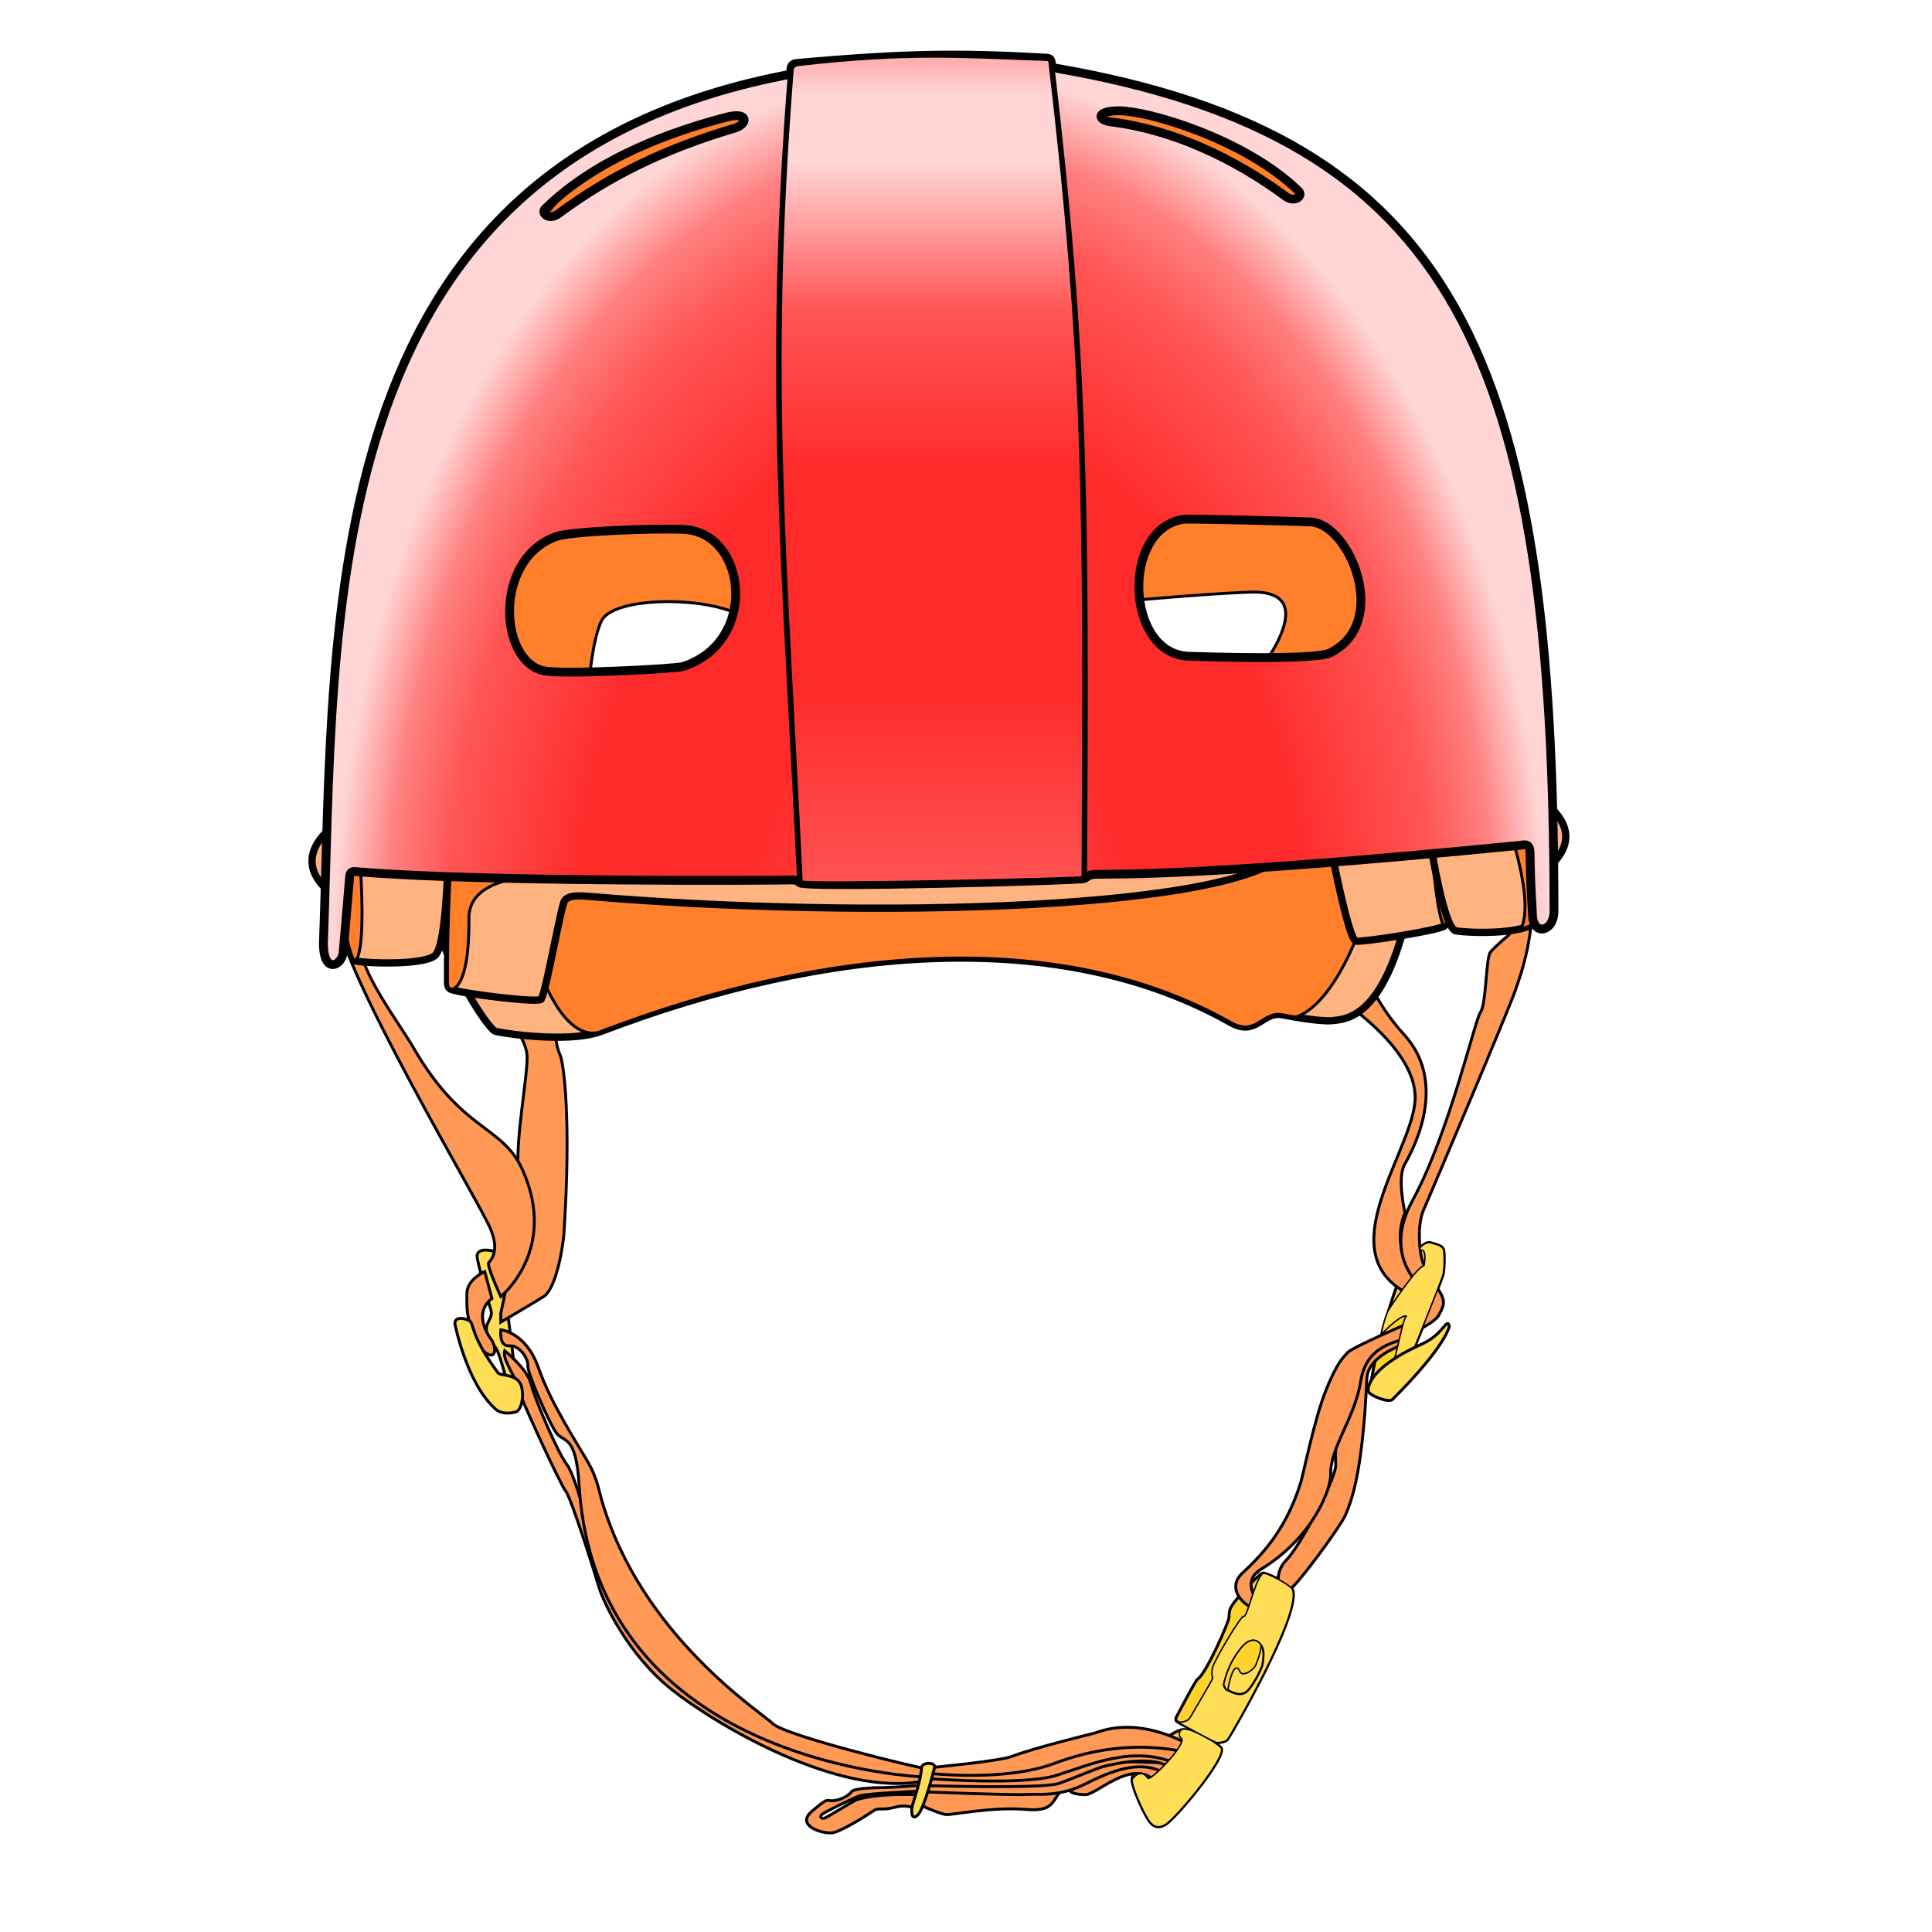
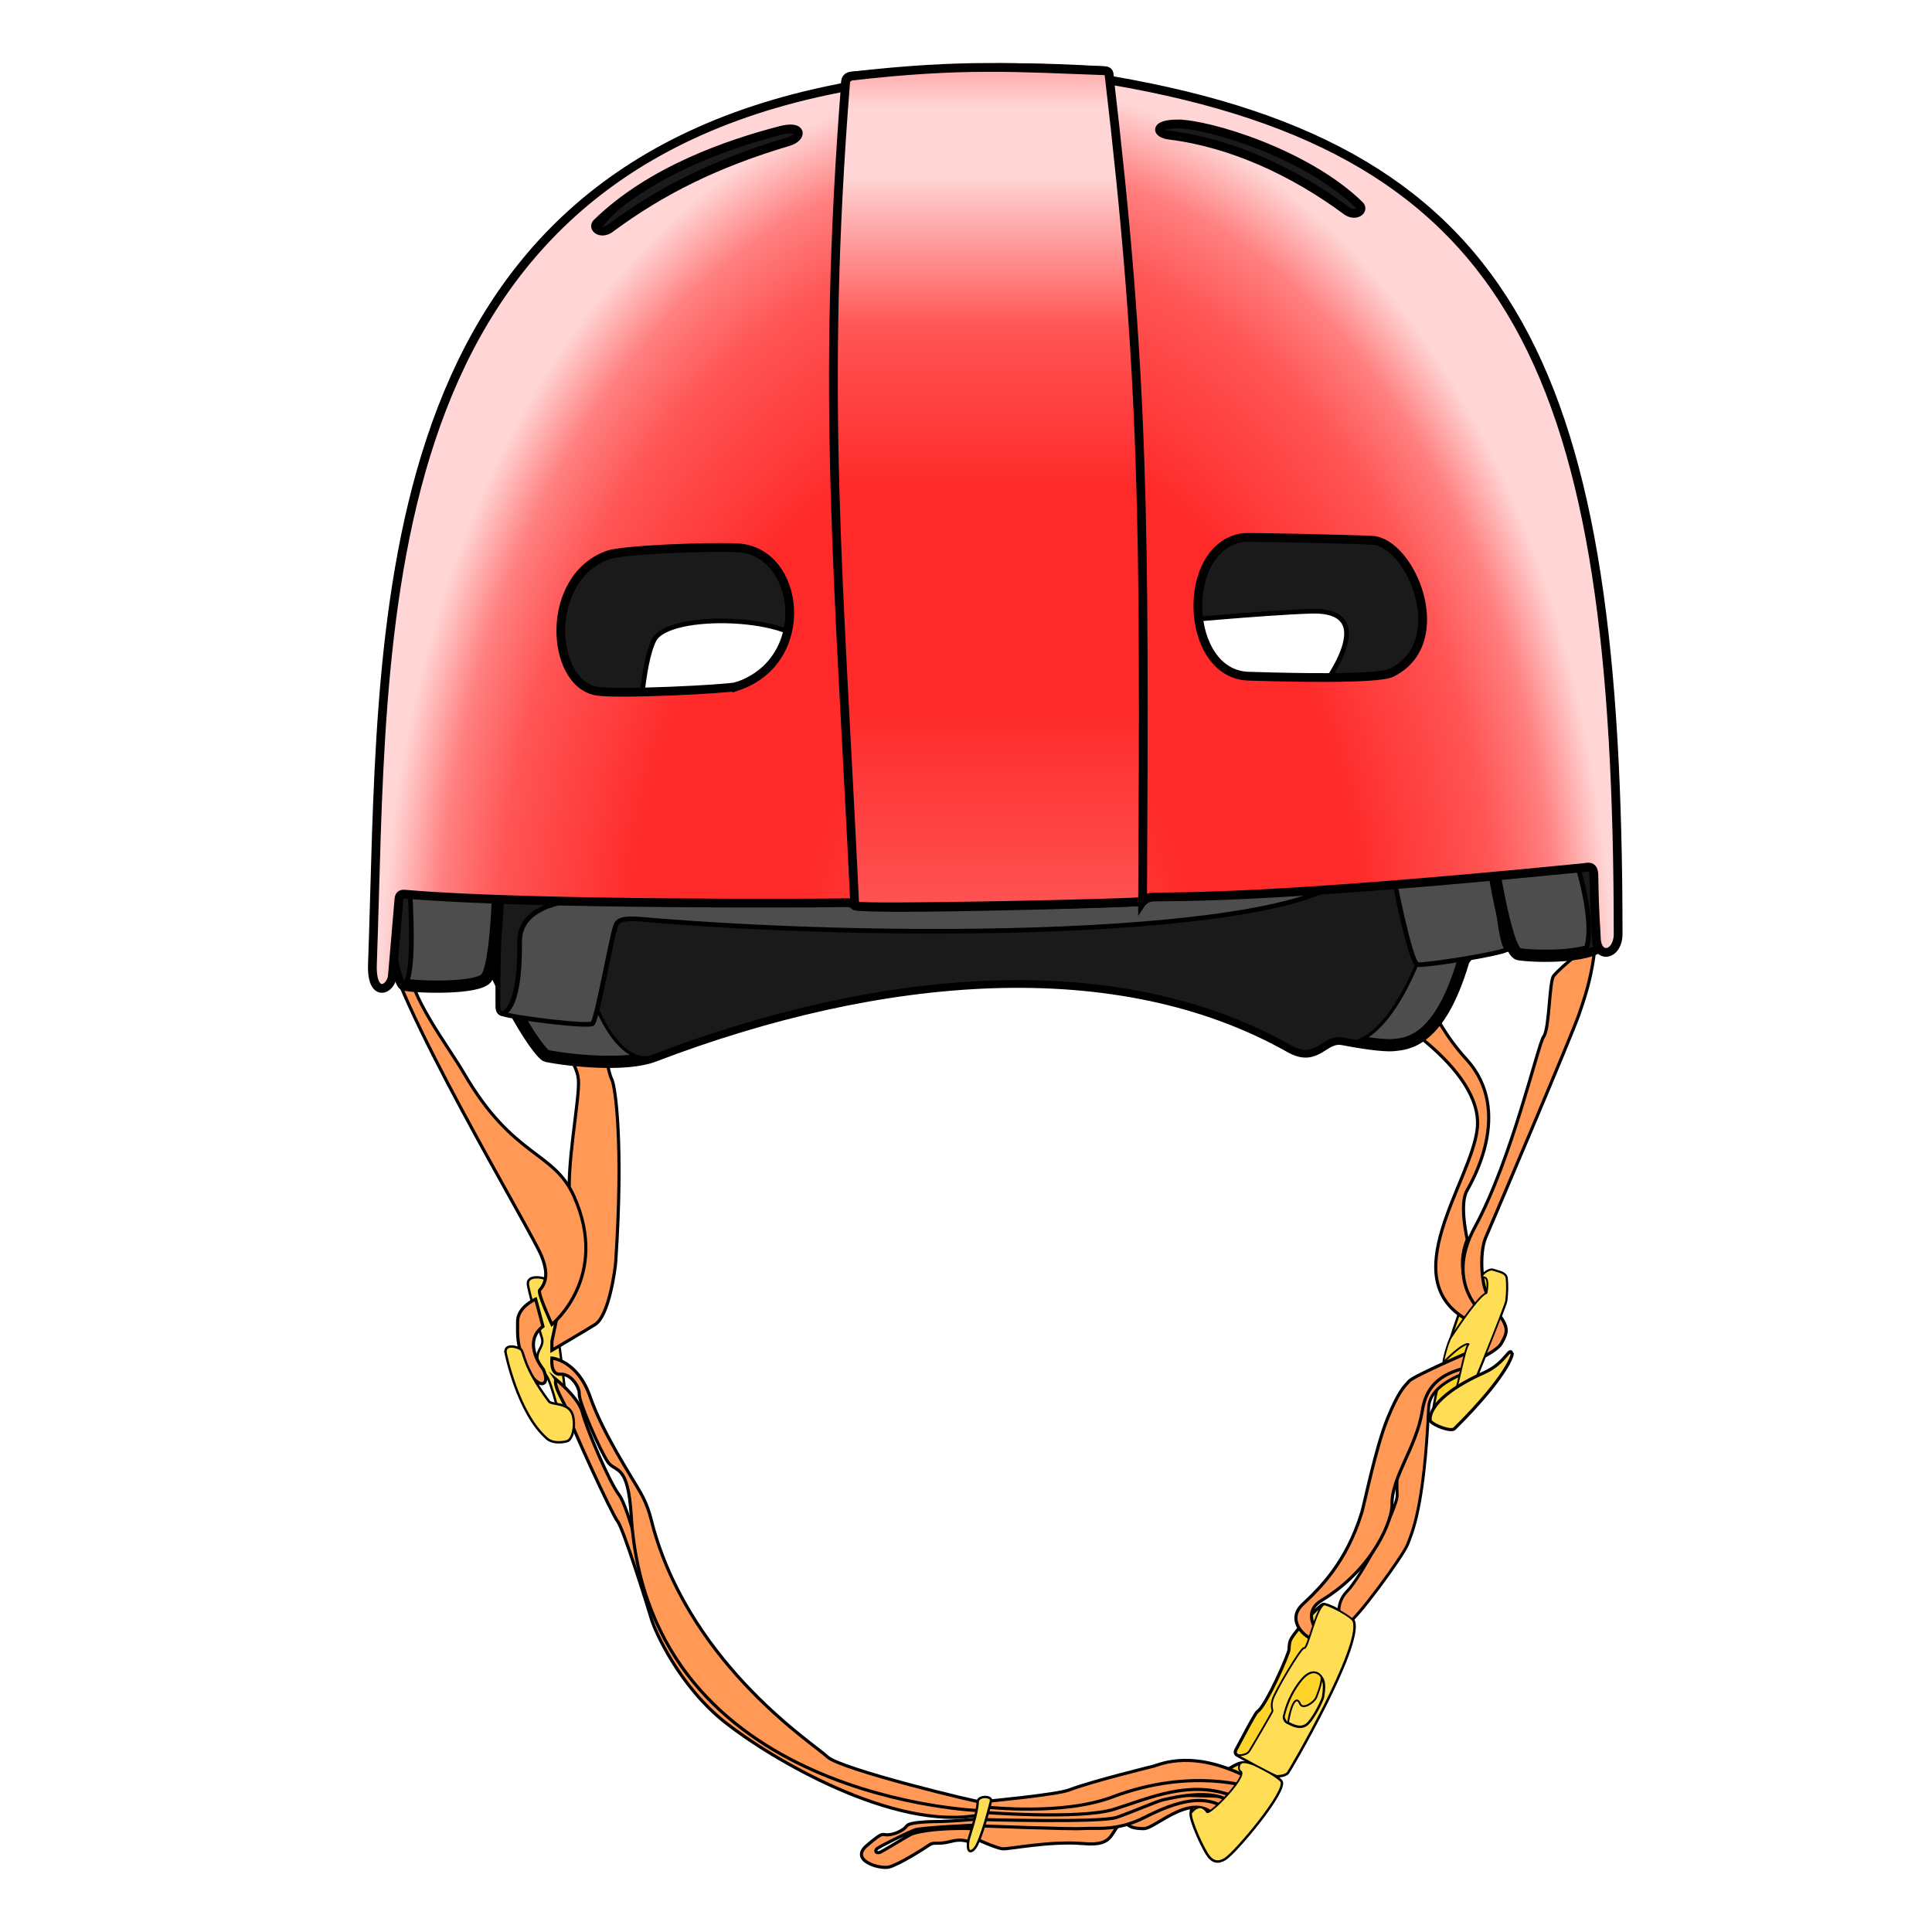
- <svg xmlns="http://www.w3.org/2000/svg" version="1.1" viewBox="0 0 64 64">
+ <svg xmlns="http://www.w3.org/2000/svg" cursor="default" version="1.1" viewBox="0 0 256 256">
  <defs>
-     <linearGradient id="linearGradient1316" x1="878.21" x2="878.21" y1="1304.2" y2="364.91" gradientUnits="userSpaceOnUse">
+     <radialGradient id="radialGradient967" cx="884.69" cy="1563.9" r="693.82" gradientTransform="matrix(0 -.17766 .12072 0 -56.747 287.83)" gradientUnits="userSpaceOnUse">
+       <stop stop-color="#f55" offset="0" />
+       <stop stop-color="#ff2a2a" offset=".328" />
+       <stop stop-color="#ff2a2a" offset=".58" />
+       <stop stop-color="#f55" offset=".791" />
+       <stop stop-color="#ff8080" offset=".886" />
+       <stop stop-color="#ffd5d5" offset=".971" />
+       <stop stop-color="#ffd5d5" offset="1" />
+     </radialGradient>
+     <linearGradient id="linearGradient1316" x1="878.21" x2="878.21" y1="1304.2" y2="364.91" gradientTransform="matrix(.11966 0 0 .11966 27.579 -34.549)" gradientUnits="userSpaceOnUse">
      <stop stop-color="#f55" offset="0" />
      <stop stop-color="#ff2a2a" offset=".247" />
      <stop stop-color="#ff2a2a" offset=".504" />
      <stop stop-color="#f55" offset=".696" />
      <stop stop-color="#ffd5d5" offset=".873" />
      <stop stop-color="#ffd5d5" offset=".954" />
      <stop stop-color="#faa" offset="1" />
    </linearGradient>
-     <radialGradient id="radialGradient967" cx="884.69" cy="1563.9" r="693.82" gradientTransform="matrix(0 -1.4847 1.0089 0 -704.71 2694.1)" gradientUnits="userSpaceOnUse">
-       <stop stop-color="#f55" offset="0" />
-       <stop stop-color="#ff2a2a" offset=".328" />
-       <stop stop-color="#ff2a2a" offset=".58" />
-       <stop stop-color="#f55" offset=".791" />
-       <stop stop-color="#ff8080" offset=".886" />
-       <stop stop-color="#ffd5d5" offset=".971" />
-       <stop stop-color="#ffd5d5" offset="1" />
-     </radialGradient>
  </defs>
-   <g transform="matrix(.02955 0 0 .02955 5.3405 -8.9191)">
-     <g stroke="#000" stroke-miterlimit="10">
-       <g id="buckles" stroke-width="3.236">
-         <path d="m1386.7 1857.3s49.731-121.4 50.667-128c1.167-8.23 1.21-18.966 0.543-24.966s-6.875-6.875-14.75-9.375c-5.011-1.591-14.413 2.949-33.793 37.674-2.561 4.588-26.332 69.993-34 124.67-0.789 5.624 0.515 8.279 6.501 9.671 14.334 3.333 16.834 5.667 24.832-9.671z" fill="#ffd42a" />
-         <path d="m401 1879s-15.993-145.5-22.5-167c-1.423-4.701-3.371-6.488-6.25-7.5-4.743-1.666-19.743-3.663-18.076 7.171 0.971 6.308 10.826 44.829 15.326 58.329s-16.715 16.385 5 42c5.674 6.693 17.4 55.26 18.515 61.667 1.659 9.539 5.97 10.333 7.985 5.333z" fill="#fd5" />
-         <path d="m1162 2184c-2.686 1.611-21.101 37.578-22.69 40.209-1.641 2.715-3.311 5.915 0.064 8.04 1.784 1.123 41.604 23.081 44.292 23.084 3.708 0 8.875-0.729 11.705-3.436 1.628-1.557 82.878-140.4 72.962-167.9-1.922-5.33-29.334-19.666-33.667-18.666s-34.247 32.476-36.588 40.859c-0.816 2.922-1.038 6.313-1.078 8.807-0.081 5.06-25.834 63.505-35 69.006z" fill="#ffd42a" />
-         <path d="m1215.7 2199.5c7.167-4.329 18.55-27.123 19.334-31.666 3.166-18.329-1.38-21.115-2.5-22.667-1.396-1.935-9.834-12.334-23.834 6.333s-16.414 34.625-17.5 37.671c-0.674 1.891 0.868 5.706 2.834 6.834 9.294 5.333 15.926 6.963 21.666 3.495z" fill="#fd5" />
-         <path d="m1188 2261c7.978 9.357-50.531 79.014-62.011 86.029-8.015 4.898-13.187 2.579-17.348-2.338-5.93-7.007-21.109-40.216-20.257-48.152 0.601-5.591 3.521-14.555 4.257-16.848 1.787-5.573 39.204-36.662 50.848-38.662s39.951 14.623 44.511 19.971z" fill="#ffd42a" />
-       </g>
-       <g id="straps" fill="#f95" stroke-width="3.236">
-         <path d="m849 2324.5s24 11 31 11.5 52.5-9 89.5-5.75 27.303-15.198 45.5-25.555c2.522-1.436-2.333 8.965 21 8.965 14.004 0 57.5-46.77 83.5-8.965l29.5-9.422-26.333-41.606-264.84 38.392z" />
-         <path d="m854.2 2310.5s100.3 4 114.8 3 37 3.369 68-12.315 73.332-32.815 100.42 0l7.584-22.626-148.5-4.358-139.6 24.2z" />
-         <path d="m854.2 2303.5s133.8 3.869 151.8-2.315 45-18.185 52.5-19.685 65.998-16.724 80.059 10.559l17.441-13.5-77-32.559-220.61 49.584z" />
-         <path d="m380.67 1784s41.754-24.585 48-28.661c15.333-10.006 22.134-61.356 22.667-69.339 8.667-130-0.306-193.91-4.306-201.91s-9.694-34.087 1.639-41.421-62 0-62 0 21.333 20.666 23.333 41.333-14.667 99.999-9 137.33-20.333 152.67-20.333 152.67z" />
-         <path d="m1396.2 1808s-43.485 11.877-44.683 39.333c-4.856 111.33-18.857 140-23.523 152s-57.999 85.333-66.666 87.333-15.333-20.667 0-36 56.247-92.172 55.333-106.79 0-86.54 16-103.21 31.913-46.615 65.875-46.666c19.515-0.029-2.336 14-2.336 14z" />
-         <path d="m1405.3 1539c-7.01 59.237-93.659 166.99-9.127 212.31l10.465-13.727s-29.334-35.597-12.334-76.264c0 0-9.004-37.988-0.667-53.674 4.267-8.026 52.879-87.679-0.33-145.98-45.34-49.68-53.86-102.17-58.473-102.95-75.477-12.82-42.872 44.598-42.872 44.598s121.5 66.675 113.34 135.69z" />
-         <path d="m1414.8 1746s-47.396-33.653-12.083-98.334c41.311-75.667 70-203.02 76.333-211.35s6-61.212 11-67.109 15.333-14.897 20.333-18.897 4.158-34.809 2.158-40.809 24.538-35.686 25-20c1.855 63-12 100.5-19.5 122.5s-90.014 216.31-103.24 247c-7.759 18-4.259 57.25 2.741 64s-2.741 23.001-2.741 23.001z" />
-         <path d="m1405 1782.1s-69.5 29.902-75 35.902-12.038 12.057-24 41.5c-13 32-25.538 94.332-28.5 104-17 55.5-46.689 84.206-65.528 101.83-18.393 17.206 1.528 37.671 16.028 40.171s-23.945-26.981 4.842-44.5c59.158-36 78.658-91 78.158-106-1.002-30.05 27.007-63.416 33.5-104 4-25 17-41 51.706-48.5 16.446-3.554 8.794-20.402 8.794-20.402z" />
-         <path d="m1398.5 1798s28.458-12.5 33.458-21.5 7.452-14.093 3.5-22.5-10-13-10-13z" />
-         <path d="m196 1324c3.333 64.018 162.67 328.68 173.39 355.99 4.527 11.529 8.133 26.026-2.239 37.358-2.72 2.973 13.516 38 13.516 38s64.667-52.153 24.4-142c-22.672-50.588-67.067-42.008-121.73-136-18.279-31.429-62-87.34-61.057-121.13 0.355-12.732-8.276-50.203-19.61-49.536s-7.286 5.438-6.667 17.317z" />
-         <path d="m362.67 1727.3s-20 8.667-20 24.667-0.95 24.637 7.833 46.5c11.75 29.25 30.167 28.181 20.75 6.75 0 0-24.5-29.5-0.5-47.75z" />
-         <path d="m385 1816s25.5 20.5 29.5 37 29.965 77.5 40.482 91 29.784 92.771 34.518 110c55.5 202 331.99 241.57 364.7 236 7.298-1.242 12.848 6 0 8.5-94.633 18.414-231.2-62.5-281.7-102.5s-77.5-100.5-81.5-114-31.5-101.5-37.5-108.5-54.532-112.67-55.451-120.62-16.049-27.379-13.049-36.879z" />
-         <path d="m380.67 1792.6s28.333 2.395 42.333 42.895 46.5 89.5 56 106.5 11.265 29.251 14.5 40.5c44 153 179.5 239 192 251.5 13.893 13.893 170 51.5 172 50.5s0 9.5 0 9.5-369.5-10.5-389-327c-3.633-58.965-17.5-47-26-59.5s-32-66.307-31.5-74.653-9.5-23.347-21-22.347-9.333-17.895-9.333-17.895z" />
-         <path d="m854.2 2295.3s110.8 8.844 149.3-3.215 85.332-33.941 133.92-13.5l11.584-13.453-94-15.105s-142.09 44-200.8 38z" />
-         <path d="m861.5 2283.5s77.833-7.356 91.5-12.5c27.021-10.17 90.482-25.568 94-26.5 7.037-1.864 45-20 109 15v9s-65.5-23.5-154.5 10.059c-55.257 20.835-136.6 11.307-140 11.441s0-6.5 0-6.5z" />
-         <path d="m851.75 2302.5c-2 1.5-37.75 3.25-41 3.25s-33.75 0-37 4.75-13 9.5-20.75 10-4-4.75-23.5 11.75 13.5 26.25 24 24 39.25-20.5 45-24.5 9.25 0 24.25-4 23 2.25 23 2.25 8-29 6-27.5zm-4 11.16c-46.5-1.34-65.75 4.59-69.5 6.34s-30 18-34 19.75-6.5-1-3.75-3.73 35.25-18.52 42.25-21.02 66.25-5.25 66.25-5.25z" />
-       </g>
-       <g id="buckles_front">
-         <path d="M1143.5 2241c7.167-5.333 39.951 14.623 44.511 19.971 7.978 9.357-50.531 79.014-62.011 86.029-8.015 4.898-13.187 2.579-17.348-2.338-5.93-7.007-21.109-40.216-20.257-48.152 0 0 9.448-13.654 17.604-1.236 2.667 4.061 46.169-40.521 37.086-45.271-2.346-1.228-2.222-7.041.415-9.003z" fill="#fd5" stroke-width="1.618" />
-         <g stroke-width="1.618">
-           <path d="m1234.7 2065.3h1.155c-0.474-0.061-0.868-0.066-1.155 0z" fill="#ff0" />
-           <path d="m1268.3 2084c-1.794-4.976-25.789-17.792-32.502-18.664-9.164 4.088-18.217 50.591-22.277 48.419-2.805-1.5-32.555 48.75-34.805 57.206s0.5 11.294-0.25 13.044-21.5 37.5-25.25 43.5-13.875 4.75-13.875 4.75c1.784 1.123 41.604 23.081 44.292 23.084 3.708 0 8.875-0.729 11.705-3.436 1.628-1.556 82.878-140.4 72.962-167.9zm-33.333 83.862c-0.784 4.543-12.167 27.337-19.334 31.666-5.74 3.468-12.372 1.838-21.666-3.495-1.966-1.128-3.508-4.943-2.834-6.834 1.086-3.046 3.5-19.004 17.5-37.671s22.438-8.268 23.834-6.333c1.12 1.552 5.666 4.338 2.5 22.667z" fill="#fd5" />
-         </g>
-         <g fill="#fd5">
-           <path d="m1411 1700.6c5.439-5.597 9.531-6.397 12.092-5.585 7.875 2.5 14.083 3.375 14.75 9.375s0.624 16.735-0.543 24.966c-0.936 6.601-50.667 128-50.667 128-7.998 15.338-10.498 13.004-24.832 9.671 0 0-26.708-3.762 19.167-39.012 3.181-2.444 10.001-44.833 14.667-50.833 0 0-4.292-3.292-27.42 19.878-1.606 1.609 4.108-21.4 8.003-27.305 34.917-52.945 39.135-48.299 39.484-49.256 2.693-15.947-0.951-17.982-4.378-17.102z" stroke-width="1.618" />
-           <path d="m329.25 1786s13.25 67.75 46.25 96.031c5.525 4.735 15 4.469 21.75 2.719s9.966-18.601 6.25-29.75c-4.5-13.5-23.092-10.374-25.977-14.25-30.523-41-27.023-55-31.523-58s-17.25-6-16.75 3.25z" stroke-width="3.236" />
-           <path d="m1444 1788.7s-3.819 22.337-63.819 82.003c-3.848 3.826-22.756-3.372-26.524-8.148-1.567-1.986-3.976-25.518 59.344-53.854 24.995-11.188 28.332-31.001 30.999-20.001z" stroke-width="3.236" />
-         </g>
-         <path d="m1195.7 2196.5c-0.389 2.232-5.173-5.368-4.499-7.259 1.086-3.046 3.5-19.004 17.5-37.671s22.438-8.268 23.834-6.333c0 0 2.392 3.653-5.502 23.104-2.318 5.712-15.167 14.205-18 7.039s-8.666-5.666-13.333 21.12z" fill="#ffd42a" stroke-width="1.618" />
-         <path d="m866.75 2283.8s-11 45-18.5 52.5-7.75-4.5-6-11 9.532-28.221 10-41.5c0.25-7.093 17.25-6.75 14.5 0z" fill="#fd5" stroke-width="3.236" />
-       </g>
-       <g id="back">
-         <path d="m190.67 1230s-48.667 34.668 0 73.334 117.21 38.694 121.33 48c33.333 75.333 58.536 105.82 62.667 106.67 26.33 5.361 88.242 11.637 118.67 0.014 251.33-96.014 513.52-118.45 705.33-10.014 29.331 16.581 35.6-12.892 57.999-8.599 34.107 6.537 50.002 7.19 56 6.599 14.831-1.463 50.338-3 76.935-92 8.269-27.669 151.73-72.666 155.06-73.333s61.999-36 5.333-80-1359.3 29.333-1359.3 29.333z" fill="#ffb380" stroke-width="8.16" />
-         <path d="m384.67 1193.3s1011-73.088 995.33 12.667c-41.625 228.37-109.12 235.97-109.12 235.97-4.343-0.734-9.071-1.586-14.213-2.571-22.399-4.293-28.668 25.18-57.999 8.599-191.81-108.43-454-86-705.33 10.014 0 0-75.512 42.652-108.67-264.68z" fill="#ff7f2a" stroke-width="3.236" />
-       </g>
-       <g id="helmet">
-         <path d="m329.24 1185s-8.745 121.66-8.236 217c0.02 3.754 0.159 7.523 4 9 13 4.997 98.55 15.356 101 11 6-10.67 22.296-106.1 26.333-110.67 2.649-3 5.532-6.487 26.667-4.673 303 26.01 755.31 17.349 788.32-57.157 32.328-72.967 44.677 6.5 44.677 6.5s19.19 99.587 27.323 100.86 92.294-11.86 98.985-16.86 36.664-172 5.678-192-1114.8 37-1114.8 37z" fill="#ffb380" stroke-width="8.16" />
-         <g fill="#ff7f2a" stroke-width="3.236">
-           <path d="m1438.3 1340c4.961 6.72 36.664-172 5.678-192s-1114.8 37-1114.8 37-8.745 121.66-8.236 217c0.02 3.754 0.159 7.523 4 9 0 0 20.799 2.002 20-79.5-0.5-51 84-48.105 104.5-48.105 17.72 0 972.5-77.895 972.5-77.895s4.499 118.51 16.308 134.5z" />
-           <path d="m1418 1057.1-201.43 15s95.995-109.5 4.5-106.5c-56.353 1.848-157.49 12-167.99 12l-2.143-448.48s-53.141-53.998 0-124.49c0 0 210.63 26.999 248.13 116.99z" />
-           <path d="m271.48 1068.9 205.8 31.54s2.729-75.737 16.472-102.94c16.185-32.041 160.26-27.459 172.92 11.208l-6.358-464.65s43.36-62.125-20.822-122.74c0 0-203.15 61.848-225.07 156.85z" />
-         </g>
-       </g>
-       <g id="helmet_front">
-         <path d="m1418.1 1216s17.271 126.67 33.271 129.33 88.666 5.333 95.333-16.667 0-135.33 0-135.33z" fill="#ffb380" stroke-width="8.16" />
-         <path d="m1546.7 1193.3s6.667 113.33 0 135.33c-2.147 7.085-11.139 11.612-22.877 14.404 0 0 20.89-22.404-22.514-141.74-16.599-45.638 45.391-7.999 45.391-7.999z" fill="#ff7f2a" stroke-width="3.236" />
-         <path d="m322.01 1238.7s-0.281 123.33-15.474 134.67-84.571 8.018-89.86 5.333-20.426-67.334-21.879-144.67 127.21 4.667 127.21 4.667z" fill="#ffb380" stroke-width="8.16" />
-         <path d="m194.79 1234c1.454 77.333 16.59 141.98 21.879 144.67 0 0 15.334 4.521 4.667-134.67-2.351-30.692-26.546-10-26.546-10z" fill="#ff7f2a" stroke-width="3.236" />
-       </g>
-     </g>
-     <g id="shell">
-       <path d="m1001.5 378c-3.587-0.618-3.75-6.125-4-7.5s-1.006-3.277-5-3.5c-98.5-5.5-158-5-280.5 6-2.914 0.262-5.666 1.995-6 5.5-0.43 4.507 1.813 6.09-8 8.015-528.37 103.62-502.93 609.18-516.08 969.72-1.415 38.765 20.752 28.747 22.085 12.971 0.441-5.22 6.922-79.884 7-81.905 0.333-8.637 2.572-8.814 8.5-8.301 138.5 12 473.84 9.763 484.5 9.32 8.537-0.354 9.322 1.144 12.003 3.18 7.685 5.837 314.75-2.75 318.75-4.75s4.499-4.474 12.5-4.75c21.75-0.75 117.41 2.979 475.31-32.5 5.085-0.504 11.753-3.333 11.942 8.5 0.808 50.543 2.426 57.148 2.668 69.006 0.501 24.494 24.171 19.994 24.165-4.185-0.15-619.76-109.27-867.19-559.83-944.82zm-416.17 670.92c-8.324 2.756-133.06 9.128-155.33 5.078-51.333-9.333-58.039-125.21 12.667-150.67 16.667-6 110.54-9.562 143.33-8 70.001 3.334 84.667 125.33-0.667 153.59zm57.18-603.3c-78.29 23.226-139.42 53-197.42 96-9.977 7.396-20.195-0.448-14.5-6 59.5-58 145.24-87.39 203.42-102.5 24.681-6.411 24.202 7.841 8.5 12.5zm430.99-19.622c33.5 0 142 32 201.5 90 5.695 5.552-4.523 13.396-14.5 6-58-43-127-75-195.5-83.5-16.254-2.017-17-12.5 8.5-12.5zm237.81 607.23c-2.769 1.421-11.809 8.921-159.31 4.269-71.218-2.246-76.004-143.31-6-153.5 6-0.873 127.05 2.073 143 3 43 2.5 89 112 22.309 146.23z" fill="url(#radialGradient967)" stroke="#000" stroke-miterlimit="10" stroke-width="9.882" />
-     </g>
-     <g id="front_panel">
-       <path d="m1034.8 1286.8c-0.011 1.953-318.55 8.996-318.75 4.75-17-361.5-37.9-561.38-10-913 0.202-2.543 4.81-5.363 6-5.5 124.67-14.327 182.67-9.432 280.5-6 3.237 0.114 4.771 1.559 5 3.5 39.314 334.5 39.5 494.5 37.25 916.25z" fill="url(#linearGradient1316)" stroke="#000" stroke-miterlimit="10" stroke-width="6.193" />
+   <g stroke="#000" stroke-miterlimit="10">
+     <path d="m193.51 187.7s5.951-14.527 6.063-15.316c0.14-0.985 0.145-2.269 0.065-2.987-0.08-0.718-0.823-0.823-1.765-1.122-0.6-0.19-1.725 0.353-4.044 4.508-0.306 0.549-3.151 8.375-4.068 14.918-0.094 0.673 0.062 0.991 0.778 1.157 1.715 0.399 2.014 0.678 2.971-1.157z" fill="#ffd42a" stroke-width=".316" />
+     <path d="m75.562 190.29s-1.914-17.41-2.692-19.983c-0.17-0.563-0.403-0.776-0.748-0.897-0.568-0.199-2.362-0.438-2.163 0.858 0.116 0.755 1.295 5.364 1.834 6.98 0.538 1.615-2 1.961 0.598 5.026 0.679 0.801 2.082 6.612 2.216 7.379 0.199 1.141 0.714 1.236 0.955 0.638z" fill="#fd5" stroke-width=".316" />
+     <g stroke-width=".417">
+       <path d="m166.62 226.79c-0.321 0.193-2.525 4.497-2.715 4.811-0.196 0.325-0.396 0.708 8e-3 0.962 0.213 0.134 4.978 2.762 5.3 2.762 0.444 0 1.062-0.087 1.401-0.411 0.195-0.186 9.917-16.8 8.731-20.091-0.23-0.638-3.51-2.353-4.029-2.234-0.518 0.12-4.098 3.886-4.378 4.889-0.098 0.35-0.124 0.755-0.129 1.054-0.01 0.605-3.091 7.599-4.188 8.257z" fill="#ffd42a" />
+       <path d="m173.05 228.64c0.858-0.518 2.22-3.245 2.313-3.789 0.379-2.193-0.165-2.527-0.299-2.712-0.167-0.232-1.177-1.476-2.852 0.758-1.675 2.234-1.964 4.143-2.094 4.508-0.081 0.226 0.104 0.683 0.339 0.818 1.112 0.638 1.906 0.833 2.593 0.418z" fill="#fd5" />
+       <path d="m169.73 236c0.955 1.12-6.046 9.455-7.42 10.294-0.959 0.586-1.578 0.309-2.076-0.28-0.71-0.838-2.526-4.812-2.424-5.762 0.072-0.669 0.421-1.742 0.509-2.016 0.214-0.667 4.691-4.387 6.085-4.626 1.393-0.239 4.78 1.75 5.326 2.39z" fill="#ffd42a" />
    </g>
  </g>
+   <g fill="#f95" stroke="#000" stroke-miterlimit="10">
+     <g stroke-width=".417">
+       <path d="m129.17 243.6s2.872 1.316 3.709 1.376c0.838 0.06 6.282-1.077 10.71-0.688 4.427 0.389 3.267-1.819 5.444-3.058 0.302-0.172-0.279 1.073 2.513 1.073 1.676 0 6.88-5.596 9.992-1.073l3.53-1.127-3.151-4.979-31.691 4.594z" />
+       <path d="m129.79 241.93s12.002 0.479 13.737 0.359c1.735-0.12 4.427 0.403 8.137-1.474 3.709-1.877 8.775-3.927 12.016 0l0.907-2.707-17.769-0.521-16.704 2.896z" />
+       <path d="m129.79 241.09s16.01 0.463 18.164-0.277c2.154-0.74 5.385-2.176 6.282-2.356 0.897-0.179 7.897-2.001 9.58 1.264l2.087-1.615-9.214-3.896-26.398 5.933z" />
+       <path d="m73.13 178.92s4.996-2.942 5.744-3.43c1.835-1.197 2.648-7.342 2.712-8.297 1.037-15.556-0.037-23.203-0.515-24.16-0.479-0.957-1.16-4.079 0.196-4.956 1.356-0.878-7.419 0-7.419 0s2.553 2.473 2.792 4.946c0.239 2.473-1.755 11.966-1.077 16.433s-2.433 18.268-2.433 18.268z" />
+     </g>
+     <path d="m194.65 181.8s-5.203 1.421-5.347 4.707c-0.581 13.322-2.256 16.752-2.815 18.188-0.558 1.436-6.94 10.211-7.977 10.45-1.037 0.239-1.835-2.473 0-4.308 1.835-1.835 6.731-11.029 6.621-12.778s0-10.355 1.915-12.35c1.915-1.995 3.819-5.578 7.883-5.584 2.335-3e-3 -0.28 1.675-0.28 1.675z" stroke-width=".387" />
+     <g stroke-width=".417">
+       <path d="m195.74 149.61c-0.839 7.088-11.207 19.982-1.092 25.405l1.252-1.643s-3.51-4.26-1.476-9.126c0 0-1.077-4.546-0.08-6.423 0.511-0.96 6.327-10.492-0.04-17.468-5.425-5.945-6.445-12.226-6.997-12.319-9.032-1.534-5.13 5.337-5.13 5.337s14.539 7.978 13.562 16.237z" />
+       <path d="m196.87 174.38s-5.671-4.027-1.446-11.767c4.943-9.054 8.376-24.293 9.134-25.29 0.758-0.997 0.718-7.325 1.316-8.03 0.598-0.706 1.835-1.783 2.433-2.261s0.498-4.165 0.258-4.883 2.936-4.27 2.991-2.393c0.222 7.539-1.436 12.026-2.333 14.658-0.897 2.632-10.771 25.884-12.354 29.556-0.928 2.154-0.51 6.851 0.328 7.658 0.838 0.808-0.328 2.752-0.328 2.752z" />
+       <path d="m195.7 178.7s-8.316 3.578-8.975 4.296c-0.658 0.718-1.44 1.443-2.872 4.966-1.556 3.829-3.056 11.288-3.41 12.445-2.034 6.641-5.587 10.076-7.841 12.185-2.201 2.059 0.183 4.508 1.918 4.807 1.735 0.299-2.865-3.228 0.579-5.325 7.079-4.308 9.412-10.889 9.352-12.684-0.12-3.596 3.232-7.588 4.009-12.445 0.479-2.991 2.034-4.906 6.187-5.803 1.968-0.425 1.052-2.441 1.052-2.441z" />
+       <path d="m194.92 180.6s3.405-1.496 4.004-2.573c0.598-1.077 0.892-1.686 0.419-2.692s-1.197-1.556-1.197-1.556z" />
+       <path d="m51.032 123.88c0.399 7.66 19.465 39.33 20.748 42.598 0.542 1.38 0.973 3.114-0.268 4.47-0.325 0.356 1.617 4.547 1.617 4.547s7.738-6.241 2.92-16.992c-2.713-6.053-8.025-5.027-14.566-16.274-2.187-3.761-7.419-10.451-7.306-14.494 0.042-1.524-0.99-6.007-2.346-5.928-1.356 0.08-0.872 0.651-0.798 2.072z" />
+       <path d="m70.976 172.14s-2.393 1.037-2.393 2.952c0 1.915-0.114 2.948 0.937 5.564 1.406 3.5 3.61 3.372 2.483 0.808 0 0-2.932-3.53-0.06-5.714z" />
+       <path d="m73.648 182.75s3.051 2.453 3.53 4.427c0.479 1.974 3.586 9.274 4.844 10.889 1.258 1.615 3.564 11.101 4.13 13.163 6.641 24.171 39.726 28.906 43.64 28.24 0.873-0.149 1.537 0.718 0 1.017-11.324 2.203-27.665-7.479-33.708-12.265-6.043-4.786-9.274-12.026-9.752-13.641-0.479-1.615-3.769-12.145-4.487-12.983-0.718-0.838-6.525-13.482-6.635-14.433-0.11-0.951-1.92-3.276-1.561-4.413z" />
+       <path d="m73.13 179.95s3.39 0.287 5.066 5.133c1.675 4.846 5.564 10.71 6.701 12.744 1.137 2.034 1.348 3.5 1.735 4.846 5.265 18.308 21.479 28.599 22.975 30.094 1.662 1.662 20.342 6.162 20.581 6.043s0 1.137 0 1.137-44.214-1.256-46.548-39.129c-0.435-7.056-2.094-5.624-3.111-7.12-1.017-1.496-3.829-7.934-3.769-8.933s-1.137-2.794-2.513-2.674c-1.376 0.12-1.117-2.141-1.117-2.141z" />
+       <path d="m129.79 240.11s13.258 1.058 17.865-0.385c4.607-1.443 10.211-4.061 16.025-1.615l1.386-1.61-11.248-1.808s-17.002 5.265-24.028 4.547z" />
+       <path d="m130.67 238.69s9.313-0.88 10.949-1.496c3.233-1.217 10.827-3.059 11.248-3.171 0.842-0.223 5.385-2.393 13.043 1.795v1.077s-7.838-2.812-18.487 1.204c-6.612 2.493-16.346 1.353-16.752 1.369-0.407 0.016 0-0.778 0-0.778z" />
+       <path d="m129.5 240.97c-0.239 0.179-4.517 0.389-4.906 0.389s-4.038 0-4.427 0.568c-0.389 0.568-1.556 1.137-2.483 1.197-0.927 0.06-0.479-0.568-2.812 1.406-2.333 1.974 1.615 3.141 2.872 2.872 1.256-0.269 4.697-2.453 5.385-2.932 0.688-0.479 1.107 0 2.902-0.479 1.795-0.479 2.752 0.269 2.752 0.269s0.957-3.47 0.718-3.291zm-0.479 1.335c-5.564-0.16-7.868 0.549-8.316 0.759-0.449 0.209-3.59 2.154-4.068 2.363-0.479 0.209-0.778-0.12-0.449-0.446 0.329-0.327 4.218-2.216 5.056-2.515s7.928-0.628 7.928-0.628z" />
+     </g>
+   </g>
+   <path d="m164.41 233.61c0.858-0.638 4.78 1.75 5.326 2.39 0.955 1.12-6.046 9.455-7.42 10.294-0.959 0.586-1.578 0.309-2.076-0.28-0.71-0.838-2.526-4.812-2.424-5.762 0 0 1.131-1.634 2.107-0.148 0.319 0.486 5.525-4.849 4.438-5.417-0.281-0.147-0.266-0.843 0.05-1.077z" fill="#fd5" stroke="#000" stroke-miterlimit="10" stroke-width=".236" />
+   <path d="m175.32 212.58h0.138c-0.057-7e-3 -0.104-8e-3 -0.138 0z" fill="#ff0" stroke="#000" stroke-linejoin="round" stroke-miterlimit="10" stroke-width=".236" />
+   <g fill="#fd5" stroke="#000" stroke-miterlimit="10">
+     <path d="m179.34 214.82c-0.215-0.595-3.086-2.129-3.889-2.233-1.097 0.489-2.18 6.054-2.666 5.794-0.336-0.179-3.896 5.833-4.165 6.845-0.269 1.012 0.06 1.351-0.03 1.561-0.09 0.209-2.573 4.487-3.021 5.205s-1.66 0.568-1.66 0.568c0.213 0.134 4.978 2.762 5.3 2.762 0.444 0 1.062-0.087 1.401-0.411 0.195-0.186 9.917-16.8 8.731-20.091zm-3.989 10.035c-0.094 0.544-1.456 3.271-2.313 3.789-0.687 0.415-1.48 0.22-2.593-0.418-0.235-0.135-0.42-0.591-0.339-0.818 0.13-0.364 0.419-2.274 2.094-4.508 1.675-2.234 2.685-0.989 2.852-0.758 0.134 0.186 0.678 0.519 0.299 2.712z" stroke-linejoin="round" stroke-width=".236" />
+     <path d="m196.42 168.94c0.651-0.67 1.141-0.765 1.447-0.668 0.942 0.299 1.685 0.404 1.765 1.122 0.08 0.718 0.075 2.002-0.065 2.987-0.112 0.79-6.063 15.316-6.063 15.316-0.957 1.835-1.256 1.556-2.971 1.157 0 0-3.196-0.45 2.293-4.668 0.381-0.292 1.197-5.365 1.755-6.083 0 0-0.514-0.394-3.281 2.379-0.192 0.193 0.492-2.561 0.958-3.267 4.178-6.335 4.683-5.779 4.725-5.894 0.322-1.908-0.114-2.152-0.524-2.046z" stroke-width=".236" />
+     <path d="m66.977 179.16s1.585 8.107 5.534 11.491c0.661 0.567 1.795 0.535 2.603 0.325 0.808-0.209 1.192-2.226 0.748-3.56-0.538-1.615-2.763-1.241-3.108-1.705-3.652-4.906-3.234-6.581-3.772-6.94s-2.064-0.718-2.004 0.389z" stroke-width=".316" />
+     <path d="m200.37 179.49s-0.457 2.673-7.637 9.812c-0.46 0.458-2.723-0.404-3.174-0.975-0.188-0.238-0.476-3.054 7.101-6.444 2.991-1.339 3.39-3.71 3.709-2.393z" stroke-width=".417" />
+   </g>
+   <g stroke="#000" stroke-miterlimit="10">
+     <path d="m170.66 228.28c-0.046 0.267-0.619-0.642-0.538-0.869 0.13-0.364 0.419-2.274 2.094-4.508s2.685-0.989 2.852-0.758c0 0 0.286 0.437-0.658 2.765-0.277 0.683-1.815 1.7-2.154 0.842-0.339-0.857-1.037-0.678-1.595 2.527z" fill="#ffd42a" stroke-width=".236" />
+     <path d="m131.29 238.73s-1.316 5.385-2.214 6.282-0.927-0.538-0.718-1.316c0.209-0.778 1.141-3.377 1.197-4.966 0.03-0.849 2.064-0.808 1.735 0z" fill="#fd5" stroke-width=".316" />
+     <path d="m50.394 112.63v8.775c5.824 4.627 14.025 4.63 14.518 5.744 3.989 9.014 7.004 12.662 7.499 12.764 3.151 0.641 10.559 1.393 14.2 2e-3 30.074-11.489 61.448-14.174 84.4-1.198 3.51 1.984 4.26-1.543 6.94-1.029 4.081 0.782 5.983 0.86 6.701 0.79 1.775-0.175 6.023-0.359 9.206-11.009 0.989-3.311 18.156-8.695 18.554-8.775 0.398-0.08 0.638-9.573 0.638-9.573-7.489-4.196-162.65 3.51-162.65 3.51z" fill="#4d4d4d" stroke-width="1.618" />
+     <path d="m73.608 108.24s120.98-8.746 119.1 1.516c-4.981 27.327-13.057 28.236-13.057 28.236-0.52-0.088-1.085-0.19-1.701-0.308-2.68-0.514-3.43 3.013-6.94 1.029-22.952-12.975-54.326-10.291-84.4 1.198 0 0-9.036 5.104-13.003-31.672z" fill="#1a1a1a" stroke-width=".417" />
+     <path d="m66.976 107.25s-1.046 14.558-0.986 25.966c0.002 0.449 0.019 0.9 0.479 1.077 1.556 0.598 11.792 1.837 12.086 1.316 0.718-1.277 2.668-12.696 3.151-13.243 0.317-0.359 0.662-0.776 3.191-0.559 36.257 3.112 90.38 2.076 94.33-6.839 3.868-8.731 5.346 0.778 5.346 0.778s2.296 11.917 3.269 12.069c0.973 0.152 11.044-1.419 11.845-2.018s4.387-20.581 0.679-22.975c-3.708-2.393-133.4 4.427-133.4 4.427z" fill="#4d4d4d" stroke-width=".618" />
+     <g transform="matrix(.11966 0 0 .11966 27.579 -34.549)" fill="#1a1a1a" stroke-width="5.165">
+       <path d="m1438.3 1340c4.961 6.72 36.664-172 5.678-192s-1114.8 37-1114.8 37-8.745 121.66-8.236 217c0.02 3.754 0.159 7.523 4 9 0 0 20.799 2.002 20-79.5-0.5-51 84-48.105 104.5-48.105 17.72 0 972.5-77.895 972.5-77.895s4.499 118.51 16.308 134.5z" />
+       <path d="m1418 1057.1-201.43 15s95.995-109.5 4.5-106.5c-56.353 1.848-157.49 12-167.99 12l-2.143-448.48s-53.141-53.998 0-124.49c0 0 210.63 26.999 248.13 116.99z" />
+       <path d="m271.48 1068.9 205.8 31.54s2.729-75.737 16.472-102.94c16.185-32.041 160.26-27.459 172.92 11.208l-6.358-464.65s43.36-62.125-20.822-122.74c0 0-203.15 61.848-225.07 156.85z" />
+     </g>
+     <path d="m197.27 110.96s2.067 15.157 3.981 15.476c1.915 0.318 10.61 0.638 11.408-1.994 0.798-2.632 0-16.194 0-16.194z" fill="#4d4d4d" stroke-width="1.618" />
+     <path d="m212.66 108.24s0.798 13.561 0 16.194c-0.257 0.848-1.333 1.389-2.737 1.724 0 0 2.5-2.681-2.694-16.961-1.986-5.461 5.431-0.957 5.431-0.957z" fill="#1a1a1a" stroke-width=".618" />
+     <path d="m66.11 113.67s-0.034 14.758-1.852 16.115c-1.818 1.357-10.12 0.959-10.753 0.638-0.633-0.321-2.444-8.057-2.618-17.311-0.174-9.254 15.222 0.558 15.222 0.558z" fill="#4d4d4d" stroke-width="1.618" />
+     <path d="m50.887 113.11c0.174 9.254 1.985 16.989 2.618 17.311 0 0 1.835 0.541 0.558-16.115-0.281-3.673-3.176-1.197-3.176-1.197z" fill="#1a1a1a" stroke-width=".618" />
+     <path d="m147.42 10.683c-0.429-0.074-0.449-0.733-0.479-0.897-0.03-0.165-0.12-0.392-0.598-0.419-11.786-0.658-18.906-0.598-33.565 0.718-0.349 0.031-0.678 0.239-0.718 0.658-0.051 0.539 0.217 0.729-0.957 0.959-63.225 12.399-60.18 72.894-61.754 116.04-0.169 4.639 2.483 3.44 2.643 1.552 0.053-0.625 0.828-9.559 0.838-9.801 0.04-1.034 0.308-1.055 1.017-0.993 16.573 1.436 56.7 1.168 57.975 1.115 1.022-0.042 1.115 0.137 1.436 0.381 0.92 0.698 37.663-0.329 38.142-0.568 0.479-0.239 0.538-0.535 1.496-0.568 2.603-0.09 14.049 0.356 56.875-3.889 0.608-0.06 1.406-0.399 1.429 1.017 0.097 6.048 0.29 6.838 0.319 8.257 0.06 2.931 2.892 2.393 2.892-0.501-0.018-74.16-13.075-103.77-66.989-113.06zm-49.799 80.282c-0.996 0.33-15.922 1.092-18.587 0.608-6.143-1.117-6.945-14.983 1.516-18.029 1.994-0.718 13.227-1.144 17.151-0.957 8.376 0.399 10.131 14.997-0.08 18.379zm6.842-72.191c-9.368 2.779-16.683 6.342-23.623 11.487-1.194 0.885-2.417-0.054-1.735-0.718 7.12-6.94 17.379-10.457 24.341-12.265 2.953-0.767 2.896 0.938 1.017 1.496zm51.572-2.348c4.009 0 16.992 3.829 24.111 10.769 0.681 0.664-0.541 1.603-1.735 0.718-6.94-5.145-15.197-8.975-23.393-9.992-1.945-0.241-2.034-1.496 1.017-1.496zm28.456 72.661c-0.331 0.17-1.413 1.067-19.063 0.511-8.522-0.269-9.095-17.148-0.718-18.368 0.718-0.104 15.203 0.248 17.111 0.359 5.145 0.299 10.65 13.402 2.67 17.498z" fill="url(#radialGradient967)" stroke-width="1.162" />
+     <path d="m151.4 119.43c-1e-3 0.234-38.118 1.077-38.142 0.568-2.034-43.257-4.535-67.175-1.197-109.25 0.024-0.304 0.576-0.642 0.718-0.658 14.918-1.714 21.858-1.129 33.565-0.718 0.387 0.014 0.571 0.187 0.598 0.419 4.704 40.026 4.727 59.172 4.457 109.64z" fill="url(#linearGradient1316)" stroke-width="1.162" style="paint-order:normal" />
+   </g>
</svg>
